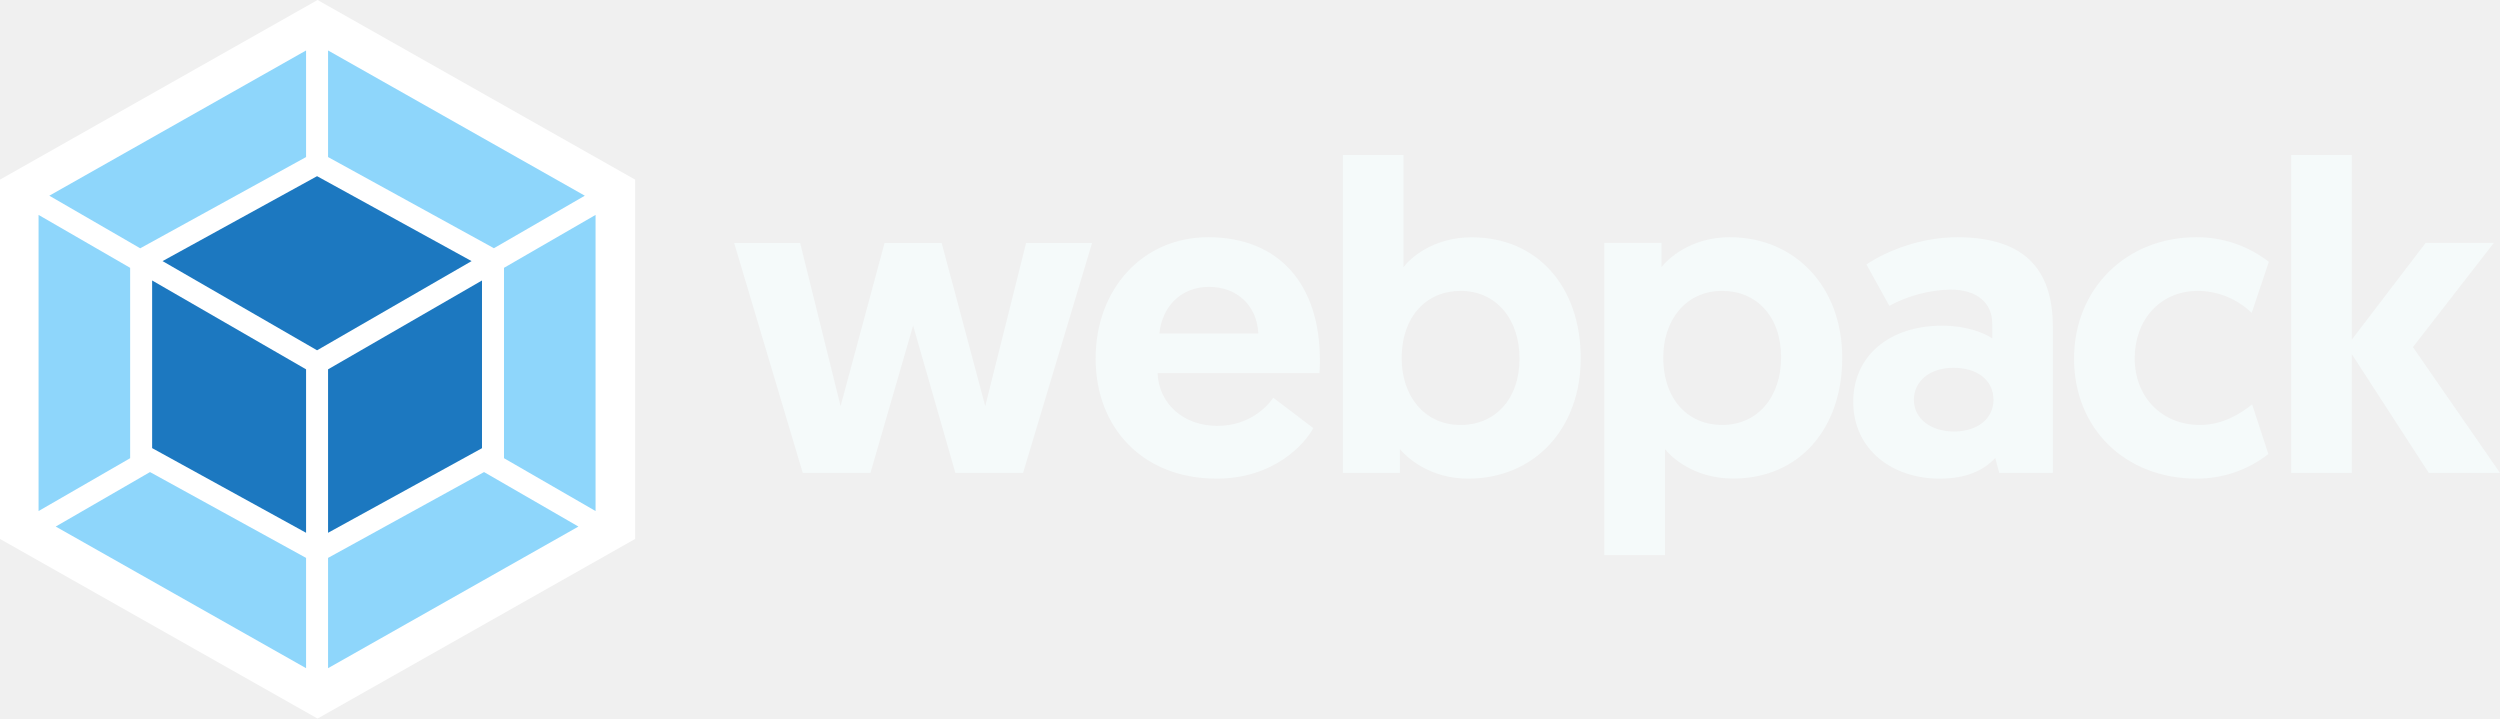
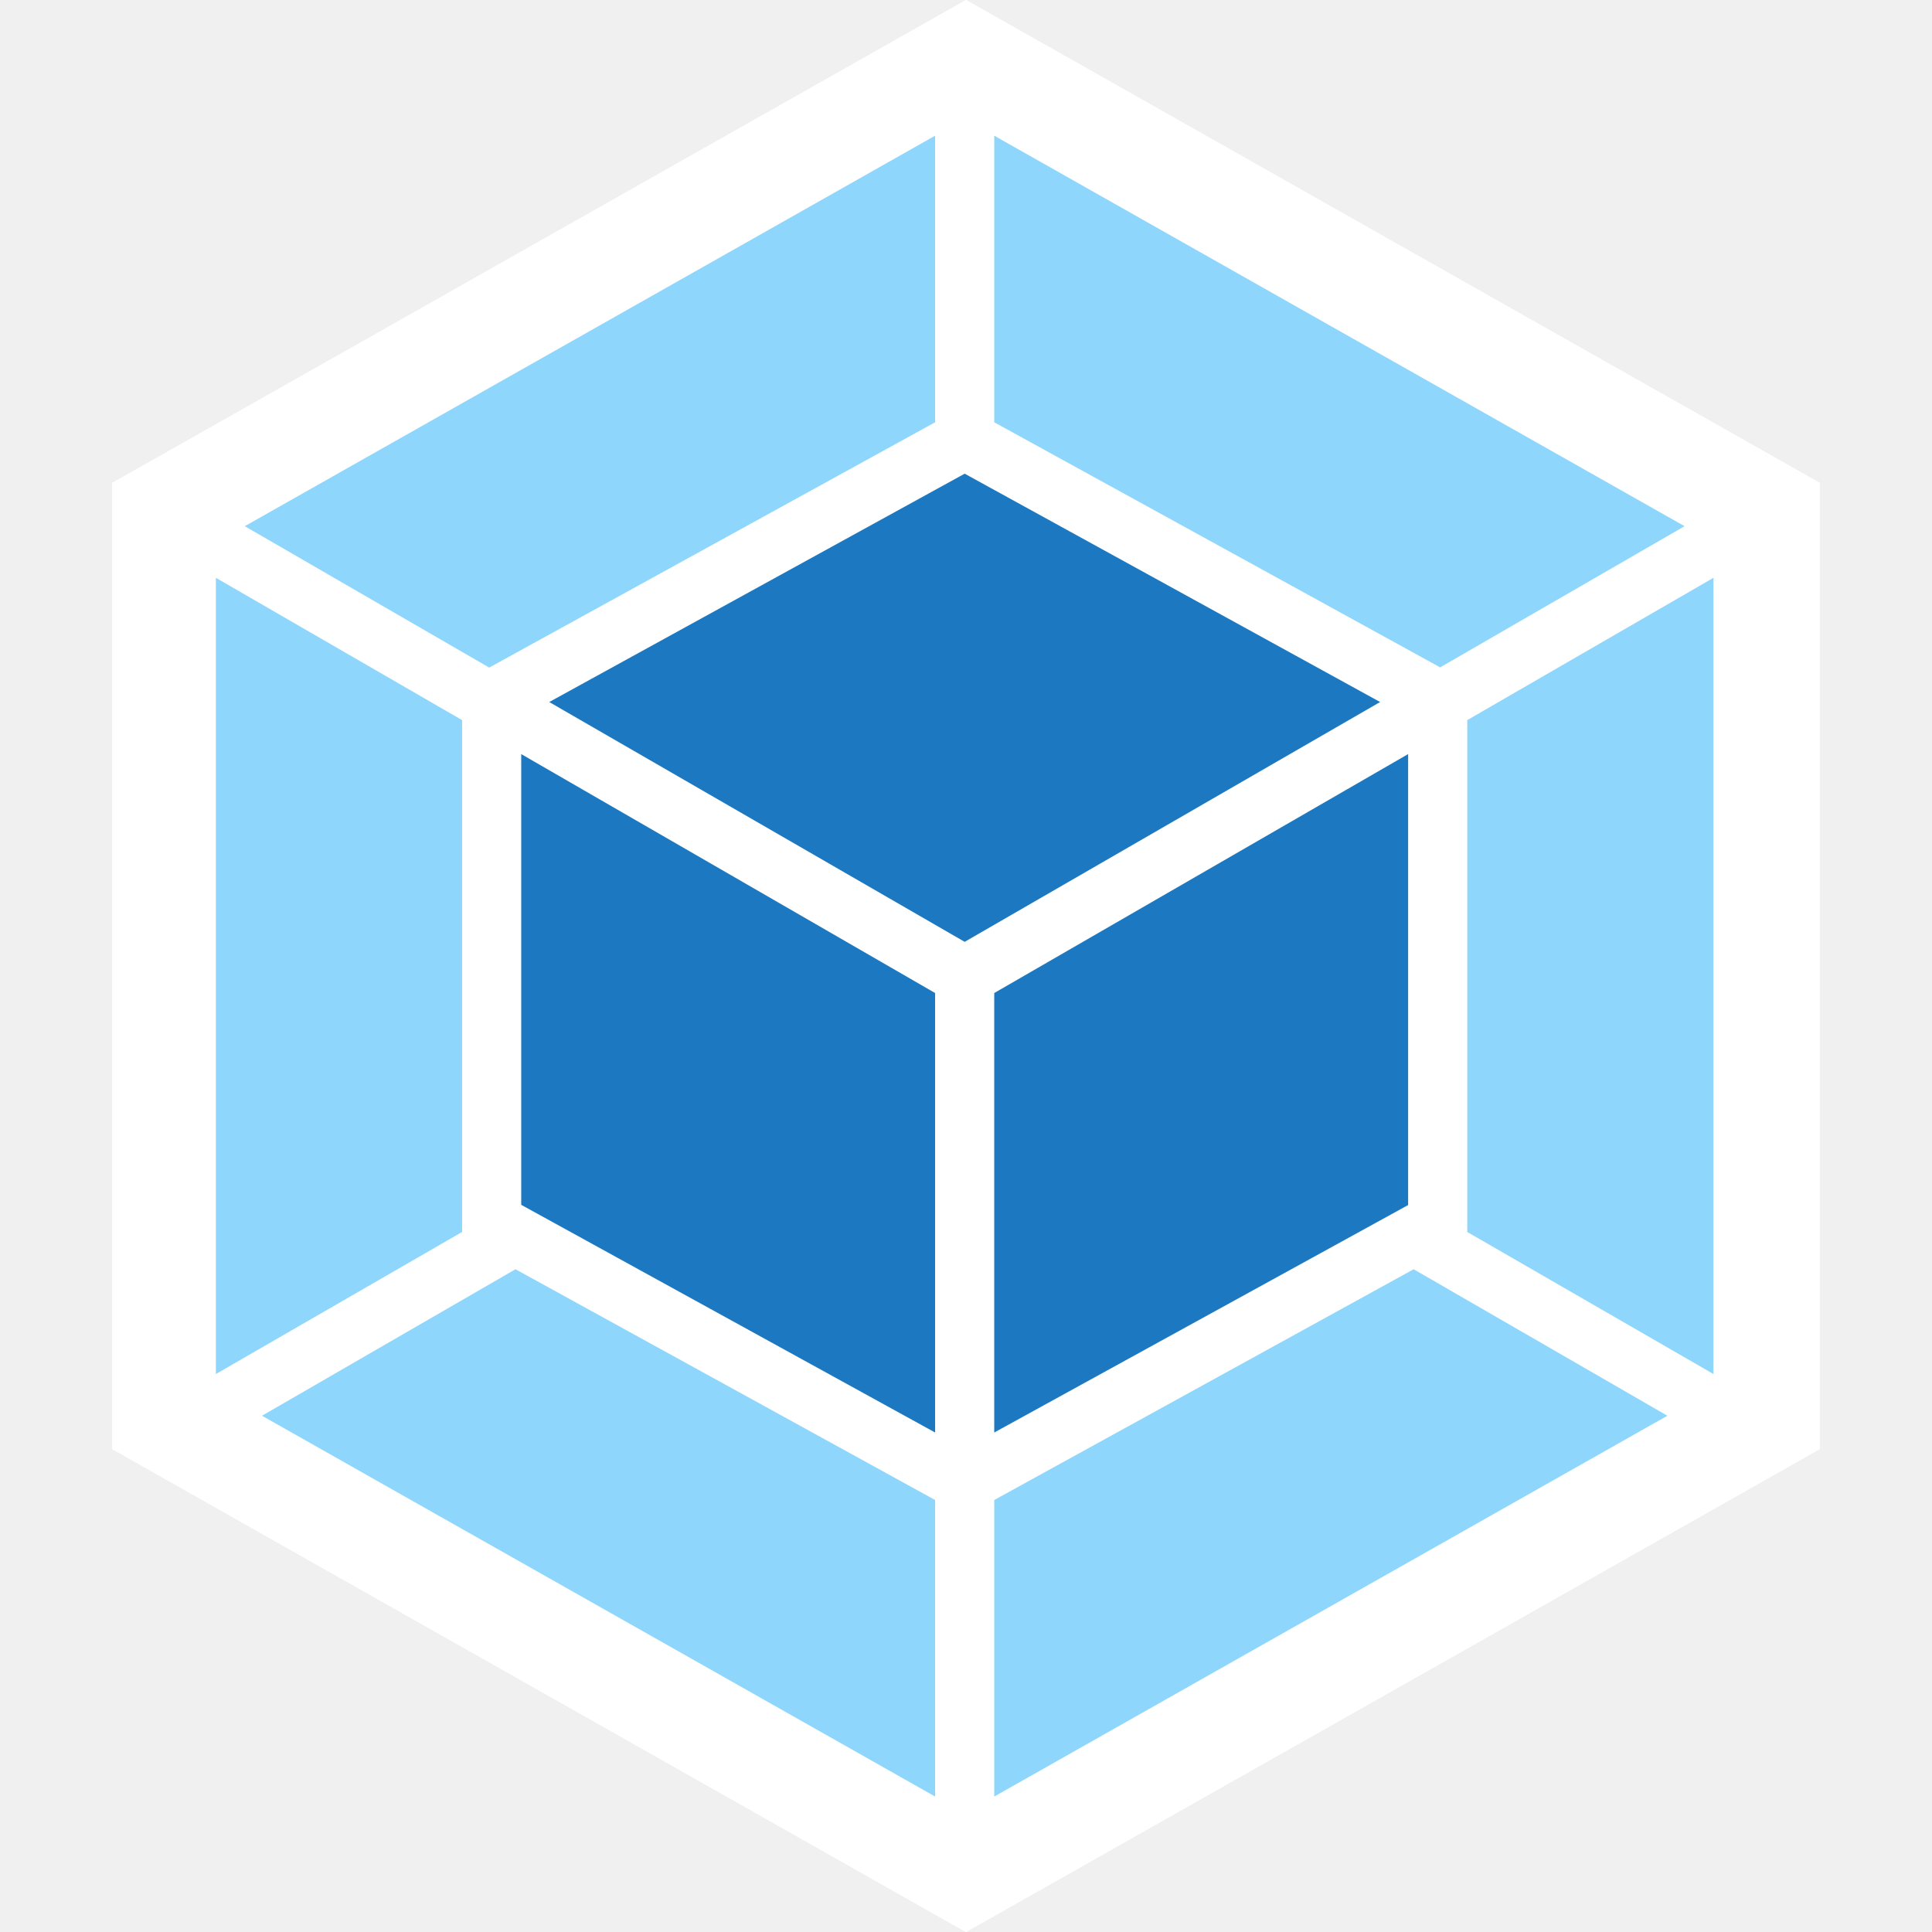
- <svg xmlns="http://www.w3.org/2000/svg" viewBox="0 0 3046.7 875.7">
-   <path d="m387 0 387 218.9v437.9l-387 218.9-387-218.9v-437.9z" fill="#fff" />
-   <path d="m704.9 641.7-305.1 172.6v-134.4l190.1-104.6zm20.9-18.9v-360.9l-111.6 64.5v232zm-657.9 18.9 305.1 172.6v-134.4l-190.2-104.6zm-20.9-18.9v-360.9l111.6 64.5v232zm13.1-384.3 312.9-177v129.9l-200.5 110.3-1.6.9zm652.6 0-312.9-177v129.9l200.5 110.2 1.6.9z" fill="#8ed6fb" />
-   <path d="m373 649.3-187.6-103.2v-204.3l187.6 108.3zm26.8 0 187.6-103.1v-204.4l-187.6 108.3zm-201.7-331.1 188.3-103.5 188.3 103.5-188.3 108.7z" fill="#1c78c0" />
-   <path d="m1164.3 576.3h82.5l84.1-280.2h-80.4l-49.8 198.8-53.1-198.8h-69.6l-53.6 198.8-49.3-198.8h-80.4l83.6 280.2h82.5l52-179.5zm170.9-139.3c0 84.1 57.3 146.3 147.4 146.3 69.7 0 107.2-41.8 117.9-61.6l-48.8-37c-8 11.8-30 34.3-68.1 34.3-41.3 0-71.3-26.8-72.9-64.3h197.3c.5-5.4.5-10.7.5-16.1 0-91.6-49.3-149.5-136.1-149.5-79.9 0-137.2 63.2-137.2 147.9zm77.7-30.6c3.2-32.1 25.7-56.8 60.6-56.8 33.8 0 58.4 22.5 60 56.8zm223.5 169.9h69.7v-28.9c7.5 9.1 35.4 35.9 83.1 35.9 80.4 0 137.2-60.5 137.2-146.8 0-86.8-52.5-147.3-132.9-147.3-48.2 0-76.1 26.8-83.1 36.4v-136.7h-73.9v387.4zm71.8-139.3c0-52.5 31.1-82.5 71.8-82.5 42.9 0 71.8 33.8 71.8 82.5 0 49.8-30 80.9-71.8 80.9-45 0-71.8-36.5-71.8-80.9zm247 239.5h73.9v-129.2c7 9.1 34.8 35.9 83.1 35.9 80.4 0 132.9-60.5 132.9-147.3 0-85.7-56.8-146.8-137.2-146.8-47.7 0-75.6 26.8-83.1 36.4v-29.5h-69.7v380.5zm71.8-241.1c0-44.5 26.8-80.9 71.8-80.9 41.8 0 71.8 31.1 71.8 80.9 0 48.8-28.9 82.5-71.8 82.5-40.7 0-71.8-30-71.8-82.5zm231.5 54.1c0 58.9 48.2 93.8 105 93.8 32.2 0 53.6-9.6 68.1-25.2l4.8 18.2h65.4v-177.4c0-62.7-26.8-109.8-116.8-109.8-42.9 0-85.2 16.1-110.4 33.2l27.9 50.4a165.2 165.2 0 0 1 74.5-19.8c32.7 0 50.9 16.6 50.9 41.3v18.2c-10.2-7-32.2-15.5-60.6-15.5-65.4-.1-108.8 37.4-108.8 92.6zm73.9-2.2c0-23 19.8-39.1 48.2-39.1s48.8 14.5 48.8 39.1c0 23.6-20.4 38.6-48.2 38.6s-48.8-15.5-48.8-38.6zm348.9 30.6c-46.6 0-79.8-33.8-79.8-81.4 0-45 29.5-82 77.2-82a95.2 95.2 0 0 1 65.4 26.8l20.9-62.2a142.6 142.6 0 0 0 -88.4-30c-85.2 0-149 62.7-149 147.9s62.2 146.3 149.5 146.3a141 141 0 0 0 87.3-30l-19.8-60.5c-12.4 10.1-34.9 25.1-63.3 25.1zm110.9 58.4h73.9v-144.7l93.8 144.7h86.8l-106.1-153.3 98.6-127h-83.1l-90 117.9v-225h-73.9z" fill="#f5fafa" />
+ <svg xmlns="http://www.w3.org/2000/svg" viewBox="0 0 875.7 875.7" version="1.1" id="svg4" width="875.7" height="875.7">
+   <defs id="defs4" />
+   <g id="g4" transform="translate(50.85001)">
+     <path d="m 387,0 387,218.9 v 437.9 l -387,218.9 -387,-218.9 v -437.9 z" fill="#ffffff" id="path1" />
+     <path d="m 704.9,641.7 -305.1,172.6 v -134.4 l 190.1,-104.6 z m 20.9,-18.9 v -360.9 l -111.6,64.5 v 232 z m -657.9,18.9 305.1,172.6 v -134.4 l -190.2,-104.6 z m -20.9,-18.9 v -360.9 l 111.6,64.5 v 232 z m 13.1,-384.3 312.9,-177 v 129.9 l -200.5,110.3 -1.6,0.9 z m 652.6,0 -312.9,-177 v 129.9 l 200.5,110.2 1.6,0.9 z" fill="#8ed6fb" id="path2" />
+     <path d="m 373,649.3 -187.6,-103.2 v -204.3 l 187.6,108.3 z m 26.8,0 187.6,-103.1 v -204.4 l -187.6,108.3 z m -201.7,-331.1 188.3,-103.5 188.3,103.5 -188.3,108.7 z" fill="#1c78c0" id="path3" />
+   </g>
+   <path d="m 1164.3,576.3 h 82.5 l 84.1,-280.2 h -80.4 l -49.8,198.8 -53.1,-198.8 h -69.6 l -53.6,198.8 -49.3,-198.8 h -80.4 l 83.6,280.2 h 82.5 l 52,-179.5 z m 170.9,-139.3 c 0,84.1 57.3,146.3 147.4,146.3 69.7,0 107.2,-41.8 117.9,-61.6 l -48.8,-37 c -8,11.8 -30,34.3 -68.1,34.3 -41.3,0 -71.3,-26.8 -72.9,-64.3 h 197.3 c 0.5,-5.4 0.5,-10.7 0.5,-16.1 0,-91.6 -49.3,-149.5 -136.1,-149.5 -79.9,0 -137.2,63.2 -137.2,147.9 z m 77.7,-30.6 c 3.2,-32.1 25.7,-56.8 60.6,-56.8 33.8,0 58.4,22.5 60,56.8 z m 223.5,169.9 h 69.7 v -28.9 c 7.5,9.1 35.4,35.9 83.1,35.9 80.4,0 137.2,-60.5 137.2,-146.8 0,-86.8 -52.5,-147.3 -132.9,-147.3 -48.2,0 -76.1,26.8 -83.1,36.4 v -136.7 h -73.9 v 387.4 z m 71.8,-139.3 c 0,-52.5 31.1,-82.5 71.8,-82.5 42.9,0 71.8,33.8 71.8,82.5 0,49.8 -30,80.9 -71.8,80.9 -45,0 -71.8,-36.5 -71.8,-80.9 z m 247,239.5 h 73.9 v -129.2 c 7,9.1 34.8,35.9 83.1,35.9 80.4,0 132.9,-60.5 132.9,-147.3 0,-85.7 -56.8,-146.8 -137.2,-146.8 -47.7,0 -75.6,26.8 -83.1,36.4 v -29.5 h -69.7 v 380.5 z m 71.8,-241.1 c 0,-44.5 26.8,-80.9 71.8,-80.9 41.8,0 71.8,31.1 71.8,80.9 0,48.8 -28.9,82.5 -71.8,82.5 -40.7,0 -71.8,-30 -71.8,-82.5 z m 231.5,54.1 c 0,58.9 48.2,93.8 105,93.8 32.2,0 53.6,-9.6 68.1,-25.2 l 4.8,18.2 h 65.4 v -177.4 c 0,-62.7 -26.8,-109.8 -116.8,-109.8 -42.9,0 -85.2,16.1 -110.4,33.2 l 27.9,50.4 a 165.2,165.2 0 0 1 74.5,-19.8 c 32.7,0 50.9,16.6 50.9,41.3 v 18.2 c -10.2,-7 -32.2,-15.5 -60.6,-15.5 -65.4,-0.1 -108.8,37.4 -108.8,92.6 z m 73.9,-2.2 c 0,-23 19.8,-39.1 48.2,-39.1 28.4,0 48.8,14.5 48.8,39.1 0,23.6 -20.4,38.6 -48.2,38.6 -27.8,0 -48.8,-15.5 -48.8,-38.6 z m 348.9,30.6 c -46.6,0 -79.8,-33.8 -79.8,-81.4 0,-45 29.5,-82 77.2,-82 a 95.2,95.2 0 0 1 65.4,26.8 l 20.9,-62.2 a 142.6,142.6 0 0 0 -88.4,-30 c -85.2,0 -149,62.7 -149,147.9 0,85.2 62.2,146.3 149.5,146.3 a 141,141 0 0 0 87.3,-30 l -19.8,-60.5 c -12.4,10.1 -34.9,25.1 -63.3,25.1 z m 110.9,58.4 h 73.9 v -144.7 l 93.8,144.7 h 86.8 l -106.1,-153.3 98.6,-127 h -83.1 l -90,117.9 v -225 h -73.9 z" fill="#f5fafa" id="path4" />
+   <g id="g7" transform="translate(50.85001)">
+     <path d="m 387,0 387,218.9 v 437.9 l -387,218.9 -387,-218.9 v -437.9 z" fill="#ffffff" id="path5" />
+     <path d="m 704.9,641.7 -305.1,172.6 v -134.4 l 190.1,-104.6 z m 20.9,-18.9 v -360.9 l -111.6,64.5 v 232 z m -657.9,18.9 305.1,172.6 v -134.4 l -190.2,-104.6 z m -20.9,-18.9 v -360.9 l 111.6,64.5 v 232 z m 13.1,-384.3 312.9,-177 v 129.9 l -200.5,110.3 -1.6,0.9 z m 652.6,0 -312.9,-177 v 129.9 l 200.5,110.2 1.6,0.9 z" fill="#8ed6fb" id="path6" />
+     <path d="m 373,649.3 -187.6,-103.2 v -204.3 l 187.6,108.3 z m 26.8,0 187.6,-103.1 v -204.4 l -187.6,108.3 z m -201.7,-331.1 188.3,-103.5 188.3,103.5 -188.3,108.7 z" fill="#1c78c0" id="path7" />
+   </g>
</svg>
